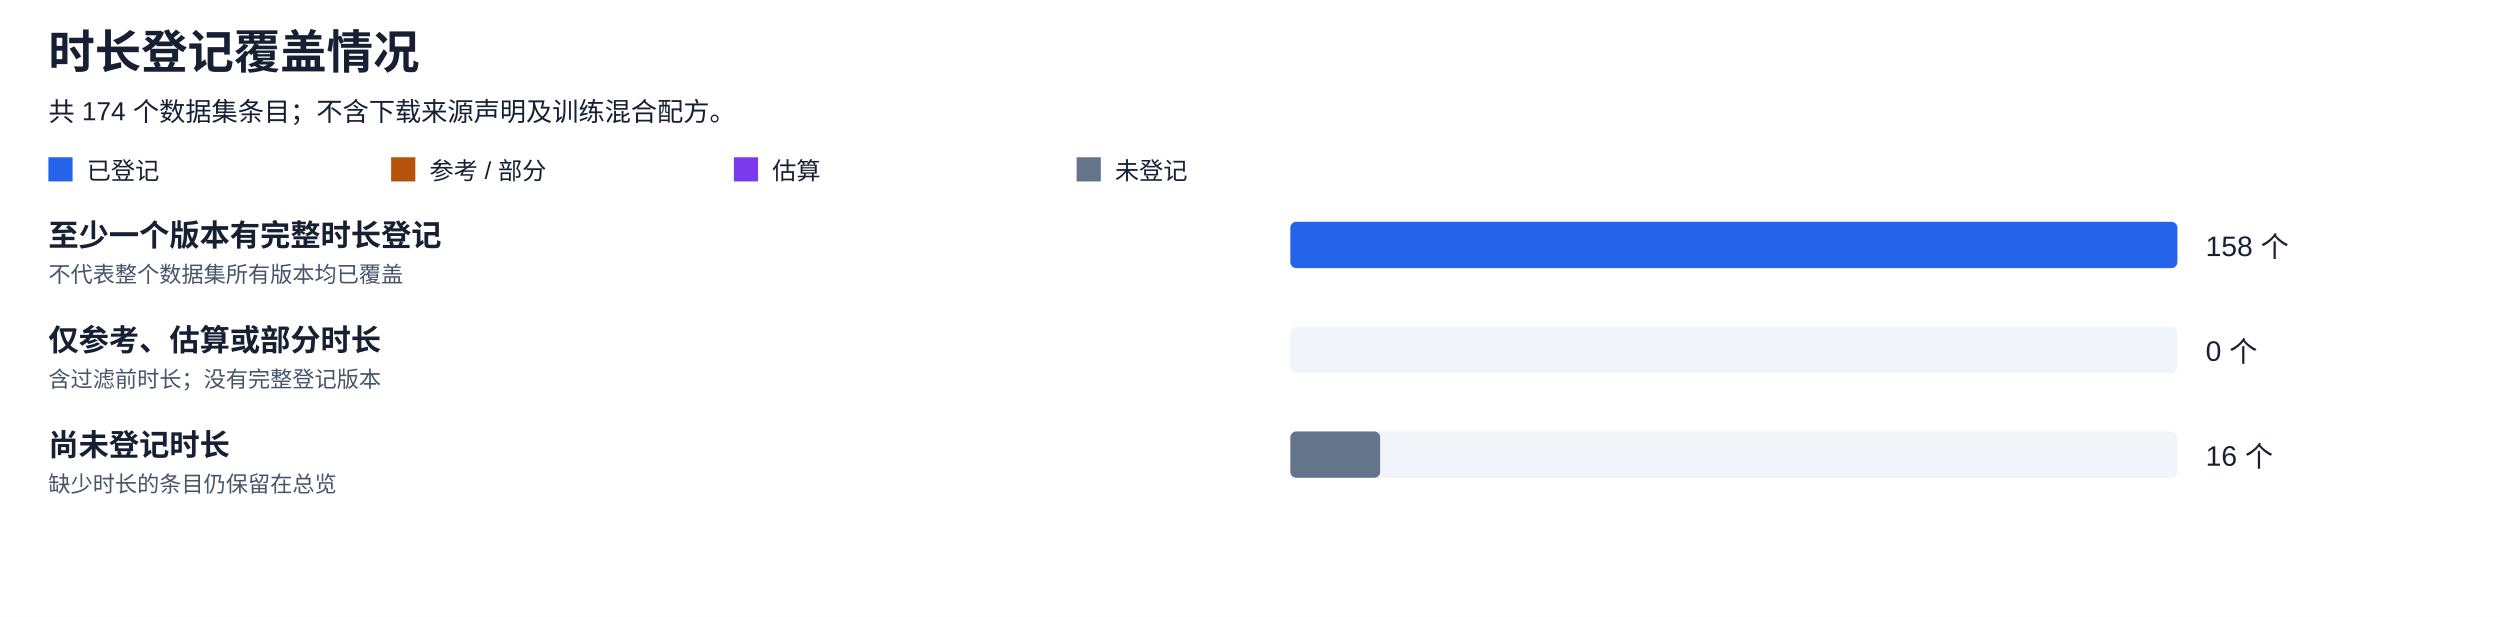
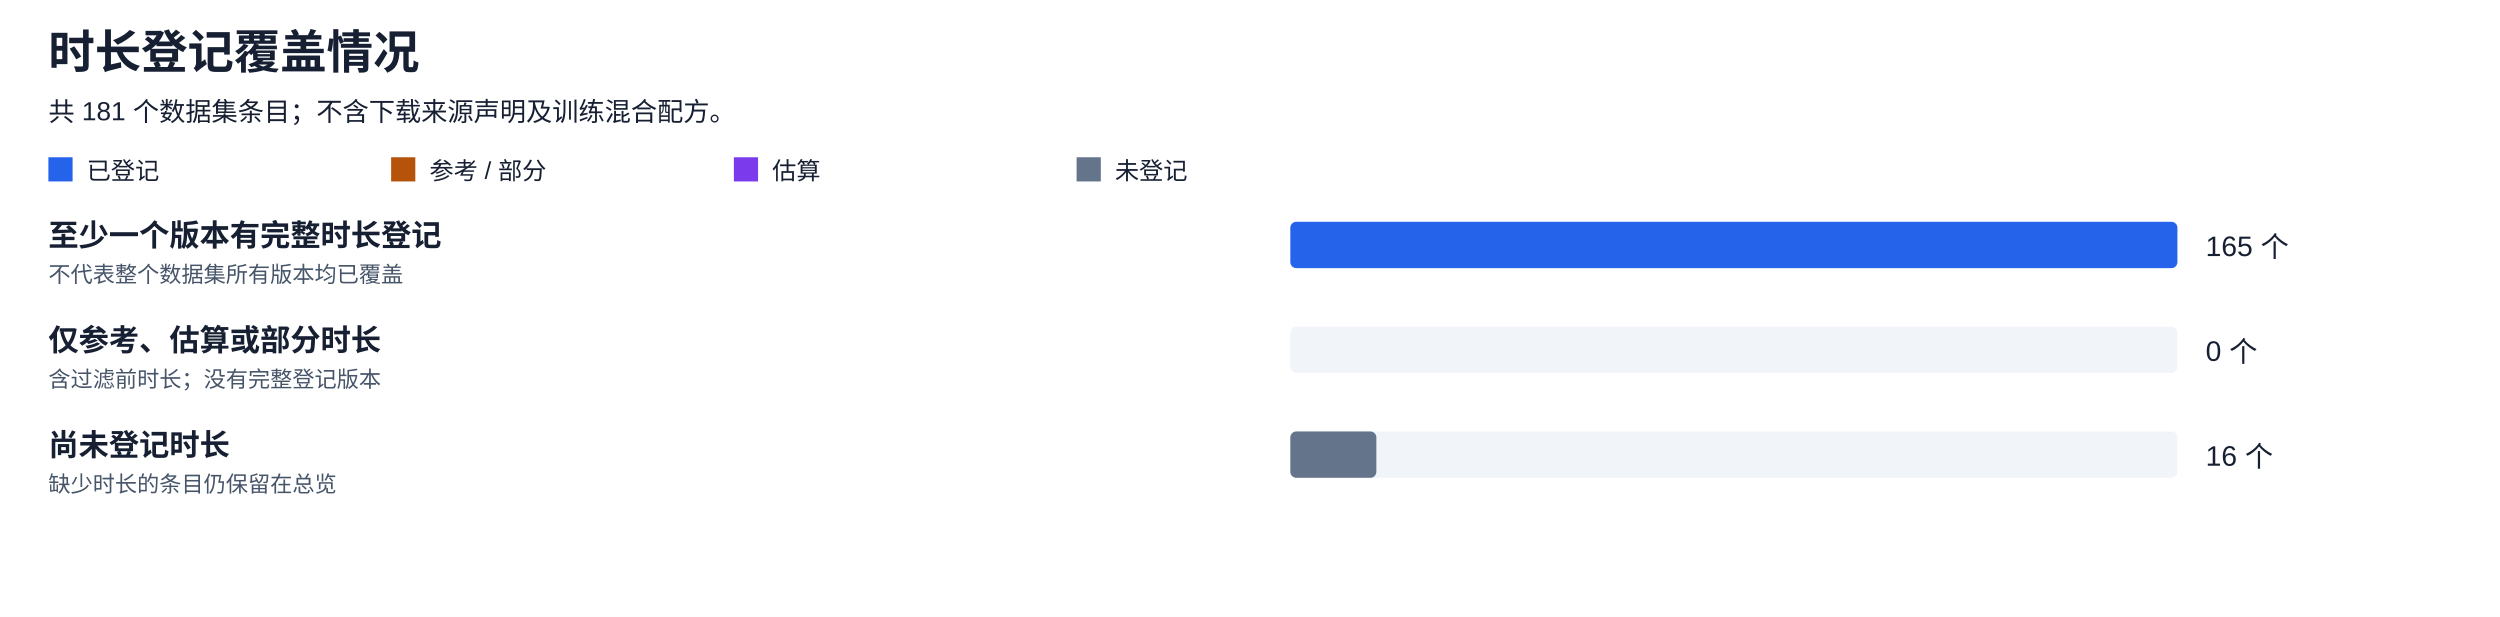
<svg xmlns="http://www.w3.org/2000/svg" width="1240" height="306" viewBox="0 0 1240 306" role="img" aria-labelledby="title desc">
  <rect width="100%" height="100%" fill="white" />
  <g font-family="Arial, Noto Sans CJK SC, Microsoft YaHei, sans-serif" fill="#172033">
    <text x="24" y="34" font-size="23" font-weight="700">时长登记覆盖情况</text>
-     <text x="24" y="60" font-size="13">共 174 个数据集条目；不含下载来源声明及训练混合配方。</text>
+     <text x="24" y="60" font-size="13">共 181 个数据集条目；不含下载来源声明及训练混合配方。</text>
    <rect x="24" y="78" width="12" height="12" fill="#2563eb" />
    <text x="43" y="89" font-size="12">已登记</text>
    <rect x="194" y="78" width="12" height="12" fill="#b45309" />
    <text x="213" y="89" font-size="12">参考 / 部分</text>
    <rect x="364" y="78" width="12" height="12" fill="#7c3aed" />
    <text x="383" y="89" font-size="12">估算</text>
    <rect x="534" y="78" width="12" height="12" fill="#64748b" />
    <text x="553" y="89" font-size="12">未登记</text>
    <text x="24" y="122" font-size="15" font-weight="600">至少一个版本有完整时长登记</text>
    <text x="24" y="140" font-size="11" fill="#475569">不代表整个数据集所有版本均已覆盖</text>
    <rect x="640" y="110" width="440" height="23" rx="3" fill="#f1f5f9" />
    <rect x="640" y="110" width="440.00" height="23" rx="3" fill="#2563eb" />
-     <text x="1094" y="127" font-size="14">158 个</text>
+     <text x="1094" y="127" font-size="14">165 个</text>
    <text x="24" y="174" font-size="15" font-weight="600">仅参考、估算或部分时长</text>
    <text x="24" y="192" font-size="11" fill="#475569">含过滤前时长；没有完整登记版本</text>
    <rect x="640" y="162" width="440" height="23" rx="3" fill="#f1f5f9" />
    <rect x="640" y="162" width="0.00" height="23" rx="3" fill="#b45309" />
    <text x="1094" y="179" font-size="14">0 个</text>
    <text x="24" y="226" font-size="15" font-weight="600">尚未登记时长</text>
    <text x="24" y="244" font-size="11" fill="#475569">缺少时长的条目仍保留在总览</text>
    <rect x="640" y="214" width="440" height="23" rx="3" fill="#f1f5f9" />
-     <rect x="640" y="214" width="44.56" height="23" rx="3" fill="#64748b" />
+     <rect x="640" y="214" width="42.67" height="23" rx="3" fill="#64748b" />
    <text x="1094" y="231" font-size="14">16 个</text>
  </g>
</svg>
